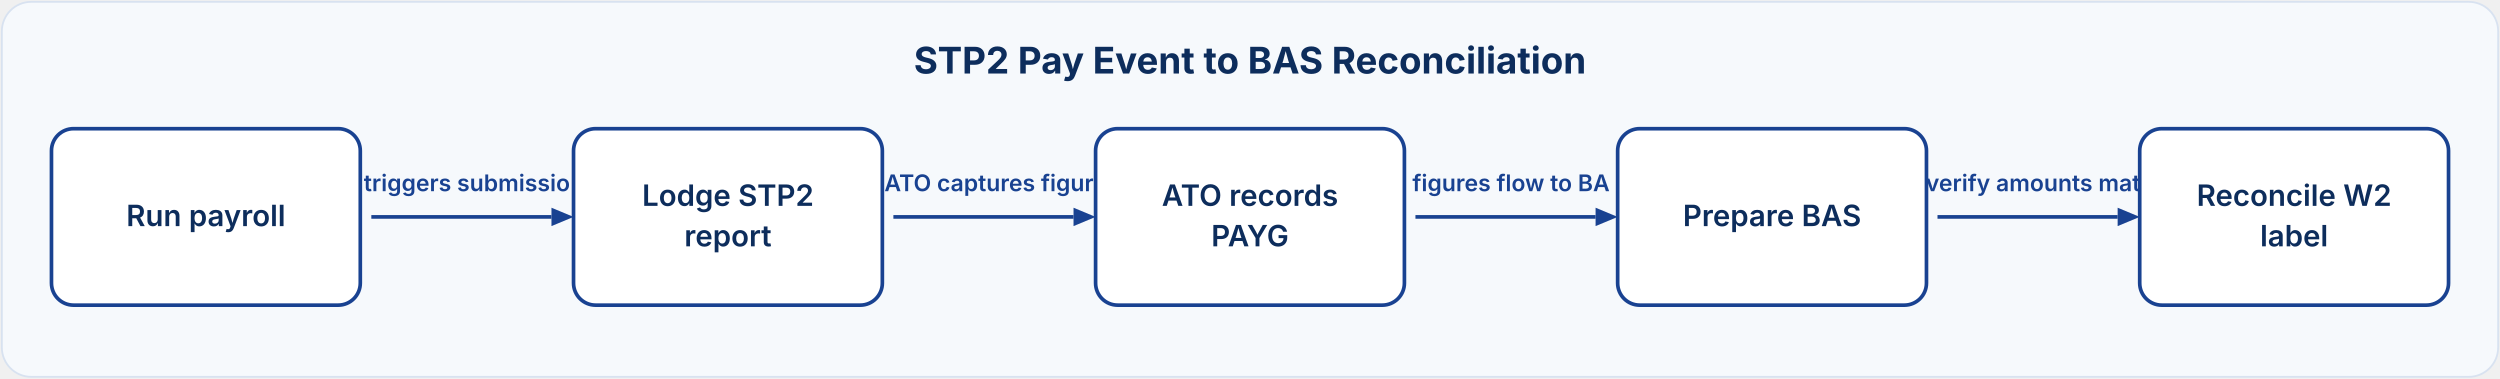
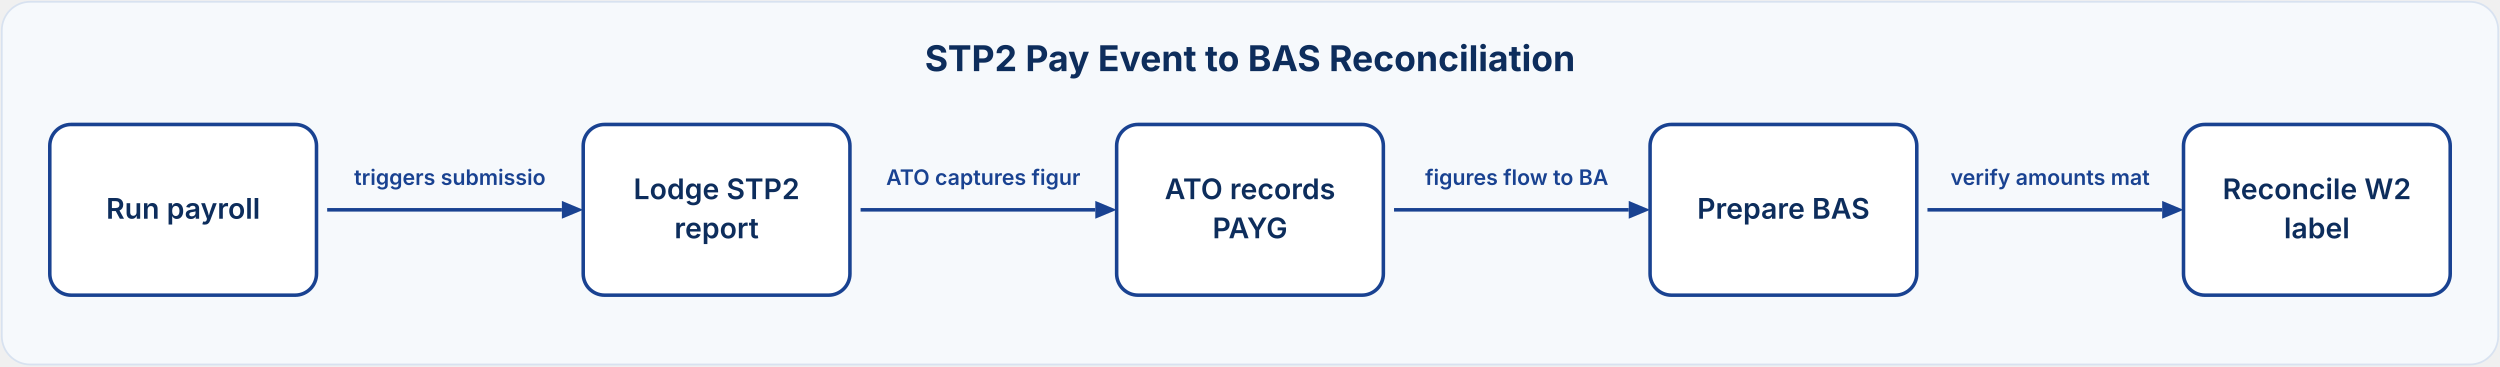
- <svg xmlns="http://www.w3.org/2000/svg" viewBox="0 0 1360 206" width="1360" height="206" role="img" aria-label="STP2 Pay Event to BAS Reconciliation">
-   <rect x="1" y="1" width="1358" height="204" rx="16" fill="#f6f9fc" stroke="#d8e2f0" />
-   <text x="680" y="40" text-anchor="middle" fill="#0d2d5c" font-family="Inter,system-ui,sans-serif" font-size="20" font-weight="700">STP2 Pay Event to BAS Reconciliation</text>
-   <line x1="202" y1="118.0" x2="300" y2="118.0" stroke="#194291" stroke-width="2" />
-   <path d="M300,113.0 L312,118.0 L300,123.0 Z" fill="#194291" />
-   <line x1="486" y1="118.0" x2="584" y2="118.0" stroke="#194291" stroke-width="2" />
-   <path d="M584,113.0 L596,118.0 L584,123.0 Z" fill="#194291" />
-   <line x1="770" y1="118.0" x2="868" y2="118.0" stroke="#194291" stroke-width="2" />
-   <path d="M868,113.0 L880,118.0 L868,123.0 Z" fill="#194291" />
-   <line x1="1054" y1="118.0" x2="1152" y2="118.0" stroke="#194291" stroke-width="2" />
-   <path d="M1152,113.0 L1164,118.0 L1152,123.0 Z" fill="#194291" />
-   <rect x="28" y="70" width="168" height="96" rx="12" fill="#ffffff" stroke="#194291" stroke-width="2" />
-   <text x="112" y="123" text-anchor="middle" fill="#0d2d5c" font-family="Inter,system-ui,sans-serif" font-size="16" font-weight="600">Run payroll</text>
-   <rect x="312" y="70" width="168" height="96" rx="12" fill="#ffffff" stroke="#194291" stroke-width="2" />
-   <text x="396" y="112" text-anchor="middle" fill="#0d2d5c" font-family="Inter,system-ui,sans-serif" font-size="16" font-weight="600">Lodge STP2</text>
-   <text x="396" y="134" text-anchor="middle" fill="#0d2d5c" font-family="Inter,system-ui,sans-serif" font-size="16" font-weight="600">report</text>
-   <rect x="596" y="70" width="168" height="96" rx="12" fill="#ffffff" stroke="#194291" stroke-width="2" />
-   <text x="680" y="112" text-anchor="middle" fill="#0d2d5c" font-family="Inter,system-ui,sans-serif" font-size="16" font-weight="600">ATO records</text>
-   <text x="680" y="134" text-anchor="middle" fill="#0d2d5c" font-family="Inter,system-ui,sans-serif" font-size="16" font-weight="600">PAYG</text>
-   <rect x="880" y="70" width="168" height="96" rx="12" fill="#ffffff" stroke="#194291" stroke-width="2" />
-   <text x="964" y="123" text-anchor="middle" fill="#0d2d5c" font-family="Inter,system-ui,sans-serif" font-size="16" font-weight="600">Prepare BAS</text>
-   <rect x="1164" y="70" width="168" height="96" rx="12" fill="#ffffff" stroke="#194291" stroke-width="2" />
-   <text x="1248" y="112" text-anchor="middle" fill="#0d2d5c" font-family="Inter,system-ui,sans-serif" font-size="16" font-weight="600">Reconcile W2</text>
-   <text x="1248" y="134" text-anchor="middle" fill="#0d2d5c" font-family="Inter,system-ui,sans-serif" font-size="16" font-weight="600">label</text>
-   <text x="254" y="104" text-anchor="middle" fill="#194291" font-family="Inter,system-ui,sans-serif" font-size="12.5" font-weight="600">triggers submissio</text>
-   <text x="538" y="104" text-anchor="middle" fill="#194291" font-family="Inter,system-ui,sans-serif" font-size="12.5" font-weight="600">ATO captures figur</text>
-   <text x="822" y="104" text-anchor="middle" fill="#194291" font-family="Inter,system-ui,sans-serif" font-size="12.5" font-weight="600">figures flow to BA</text>
-   <text x="1106" y="104" text-anchor="middle" fill="#194291" font-family="Inter,system-ui,sans-serif" font-size="12.5" font-weight="600">verify amounts mat</text>
+ <svg xmlns="http://www.w3.org/2000/svg" viewBox="0 0 1406 206" width="1406" height="206" role="img" aria-label="STP2 Pay Event to BAS Reconciliation">
+   <rect x="1" y="1" width="1404" height="204" rx="16" fill="#f6f9fc" stroke="#d8e2f0" />
+   <text x="703" y="40" text-anchor="middle" fill="#0d2d5c" font-family="Inter,system-ui,sans-serif" font-size="20" font-weight="700">STP2 Pay Event to BAS Reconciliation</text>
+   <line x1="184" y1="118.0" x2="316" y2="118.0" stroke="#194291" stroke-width="2" />
+   <path d="M316,113.0 L328,118.0 L316,123.0 Z" fill="#194291" />
+   <line x1="484" y1="118.0" x2="616" y2="118.0" stroke="#194291" stroke-width="2" />
+   <path d="M616,113.0 L628,118.0 L616,123.0 Z" fill="#194291" />
+   <line x1="784" y1="118.0" x2="916" y2="118.0" stroke="#194291" stroke-width="2" />
+   <path d="M916,113.0 L928,118.0 L916,123.0 Z" fill="#194291" />
+   <line x1="1084" y1="118.0" x2="1216" y2="118.0" stroke="#194291" stroke-width="2" />
+   <path d="M1216,113.0 L1228,118.0 L1216,123.0 Z" fill="#194291" />
+   <rect x="28" y="70" width="150" height="96" rx="12" fill="#ffffff" stroke="#194291" stroke-width="2" />
+   <text x="103" y="123" text-anchor="middle" fill="#0d2d5c" font-family="Inter,system-ui,sans-serif" font-size="16" font-weight="600">Run payroll</text>
+   <rect x="328" y="70" width="150" height="96" rx="12" fill="#ffffff" stroke="#194291" stroke-width="2" />
+   <text x="403" y="112" text-anchor="middle" fill="#0d2d5c" font-family="Inter,system-ui,sans-serif" font-size="16" font-weight="600">Lodge STP2</text>
+   <text x="403" y="134" text-anchor="middle" fill="#0d2d5c" font-family="Inter,system-ui,sans-serif" font-size="16" font-weight="600">report</text>
+   <rect x="628" y="70" width="150" height="96" rx="12" fill="#ffffff" stroke="#194291" stroke-width="2" />
+   <text x="703" y="112" text-anchor="middle" fill="#0d2d5c" font-family="Inter,system-ui,sans-serif" font-size="16" font-weight="600">ATO records</text>
+   <text x="703" y="134" text-anchor="middle" fill="#0d2d5c" font-family="Inter,system-ui,sans-serif" font-size="16" font-weight="600">PAYG</text>
+   <rect x="928" y="70" width="150" height="96" rx="12" fill="#ffffff" stroke="#194291" stroke-width="2" />
+   <text x="1003" y="123" text-anchor="middle" fill="#0d2d5c" font-family="Inter,system-ui,sans-serif" font-size="16" font-weight="600">Prepare BAS</text>
+   <rect x="1228" y="70" width="150" height="96" rx="12" fill="#ffffff" stroke="#194291" stroke-width="2" />
+   <text x="1303" y="112" text-anchor="middle" fill="#0d2d5c" font-family="Inter,system-ui,sans-serif" font-size="16" font-weight="600">Reconcile W2</text>
+   <text x="1303" y="134" text-anchor="middle" fill="#0d2d5c" font-family="Inter,system-ui,sans-serif" font-size="16" font-weight="600">label</text>
+   <text x="253" y="104" text-anchor="middle" fill="#194291" font-family="Inter,system-ui,sans-serif" font-size="12" font-weight="600">triggers submissio</text>
+   <text x="553" y="104" text-anchor="middle" fill="#194291" font-family="Inter,system-ui,sans-serif" font-size="12" font-weight="600">ATO captures figur</text>
+   <text x="853" y="104" text-anchor="middle" fill="#194291" font-family="Inter,system-ui,sans-serif" font-size="12" font-weight="600">figures flow to BA</text>
+   <text x="1153" y="104" text-anchor="middle" fill="#194291" font-family="Inter,system-ui,sans-serif" font-size="12" font-weight="600">verify amounts mat</text>
</svg>
